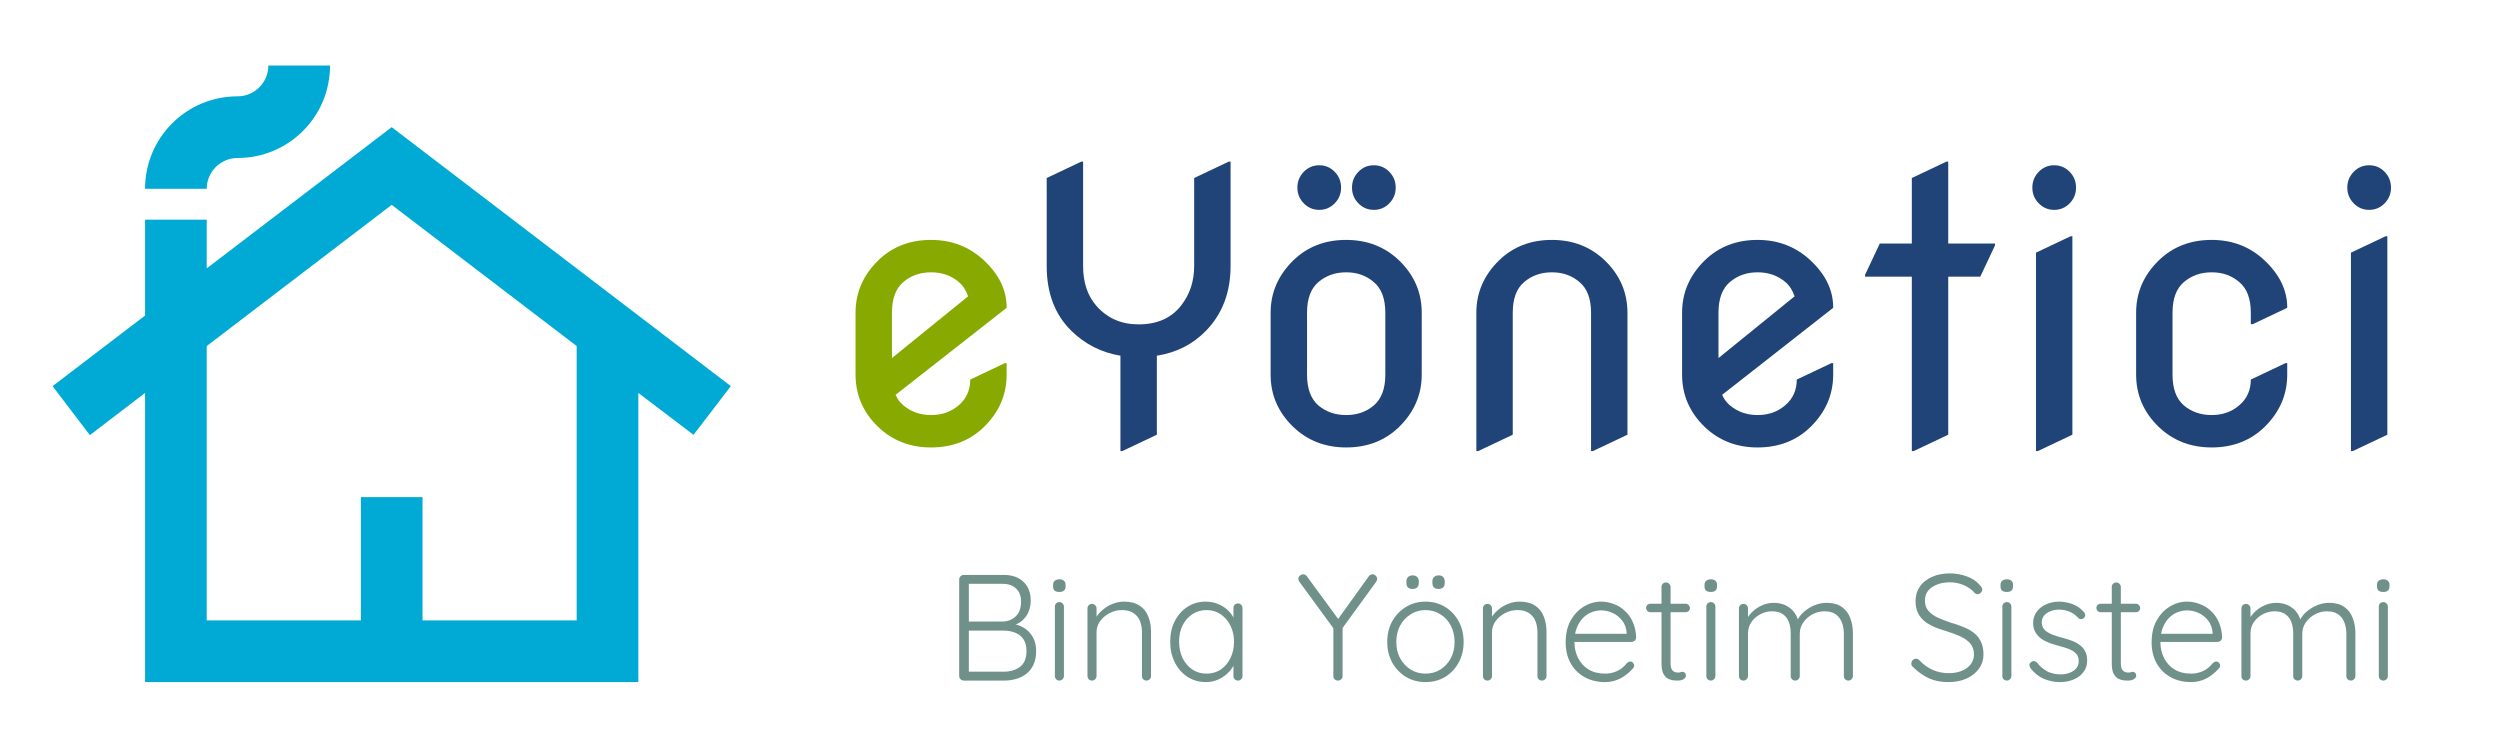
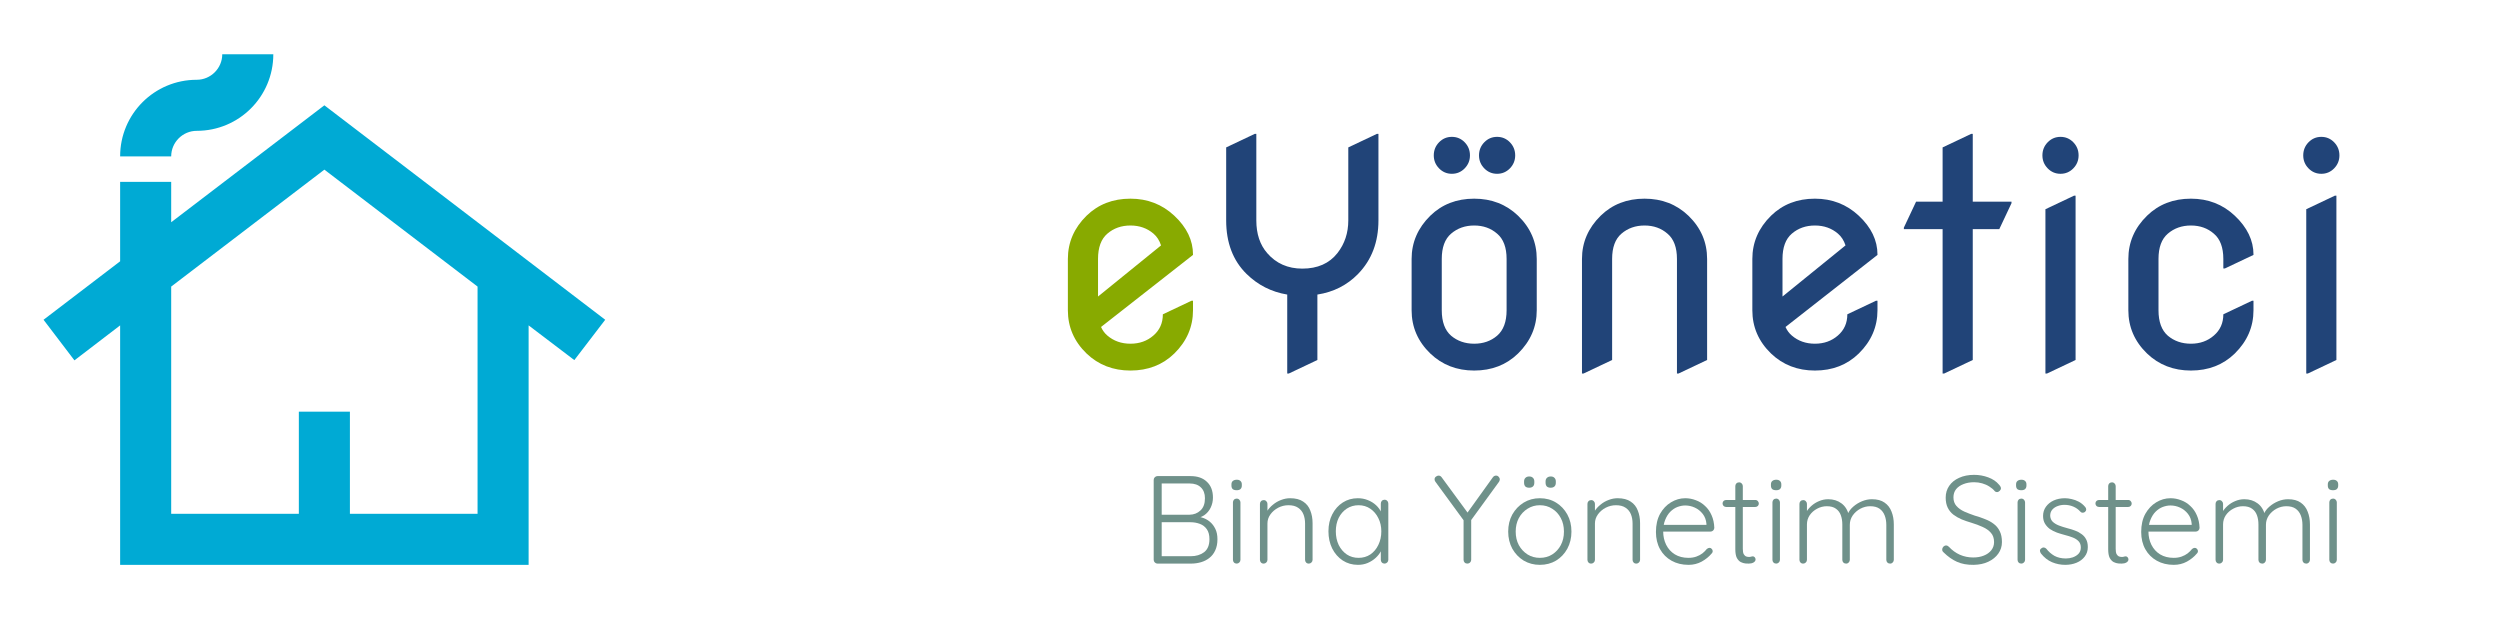
- <svg xmlns="http://www.w3.org/2000/svg" enable-background="new 0 0 24 24" height="160" viewBox="0 0 530 160" width="530" version="1.1" id="svg6" style="fill:#000000">
+ <svg xmlns="http://www.w3.org/2000/svg" enable-background="new 0 0 24 24" height="160" viewBox="0 0 640 160" width="640" version="1.1" id="svg6" style="fill:#000000">
  <defs id="defs10" />
  <rect height="107.59" width="107.59" id="rect2" x="-5.923" y="9.522" style="fill:none;stroke-width:4.483" />
  <path d="m 83.04,26.959 -39.215,29.934 V 46.566 H 30.754 V 66.892 L 11.147,81.859 19.055,92.251 30.754,83.297 V 144.603 H 135.326 V 83.297 l 11.699,8.889 7.908,-10.327 z M 122.255,131.531 H 89.576 V 105.388 H 76.504 v 26.143 H 43.825 V 73.363 L 83.04,43.429 122.255,73.363 Z M 69.968,13.887 c 0,10.849 -8.758,19.607 -19.607,19.607 -3.595,0 -6.536,2.941 -6.536,6.536 H 30.754 c 0,-10.849 8.758,-19.607 19.607,-19.607 3.595,0 6.536,-2.941 6.536,-6.536 z" id="path4" style="fill:#00aad4;stroke-width:6.536" />
  <g aria-label="Beste" style="font-style:normal;font-weight:normal;font-size:40px;line-height:1.25;font-family:sans-serif;letter-spacing:0px;word-spacing:0px;fill:#214478;fill-opacity:1;stroke:none" id="text824" transform="translate(16.94278)">
    <g style="font-size:96px;stroke-width:4.483" id="text1511" aria-label="eYönetici" transform="translate(0,-1.320983)">
-       <path id="path57614" style="font-family:'Nova Round';-inkscape-font-specification:'Nova Round';fill:#88aa00;fill-opacity:1;stroke-width:3.691" d="m 196.466,78.31 v 2.432 q 0,6.368 -4.786,11.077 -4.477,4.361 -11.231,4.361 -6.677,0 -11.231,-4.361 -4.786,-4.631 -4.786,-11.077 V 67.619 q 0,-6.368 4.786,-11.077 4.477,-4.361 11.231,-4.361 6.561,0 11.231,4.361 4.786,4.477 4.786,9.958 v 0.077 l -23.543,18.449 q 0.579,1.312 1.621,2.2 2.432,2.084 5.905,2.084 3.474,0 5.867,-2.084 2.432,-2.084 2.432,-5.442 l 7.333,-3.474 z M 172.151,77.229 188.284,64.145 q -0.618,-1.891 -1.93,-3.01 -2.432,-2.084 -5.905,-2.084 -3.474,0 -5.905,2.084 -2.393,2.046 -2.393,6.484 z" />
-       <path id="path57616" style="font-family:'Nova Round';-inkscape-font-specification:'Nova Round';stroke-width:3.691" d="M 220.588,96.952 V 76.728 Q 214.529,75.724 210.167,71.44 204.957,66.307 204.957,57.738 V 39.058 l 7.333,-3.474 h 0.386 v 22.154 q 0,5.172 2.779,8.375 3.435,3.975 8.993,3.975 5.867,0 8.993,-3.975 2.779,-3.551 2.779,-8.375 V 39.058 l 7.333,-3.474 h 0.386 v 22.154 q 0,8.337 -5.21,13.702 -4.207,4.323 -10.421,5.288 v 16.751 l -7.333,3.474 z" />
-       <path id="path57618" style="font-family:'Nova Round';-inkscape-font-specification:'Nova Round';stroke-width:3.691" d="m 271.033,44.423 q -1.351,-1.389 -1.351,-3.319 0,-1.968 1.351,-3.358 1.351,-1.389 3.281,-1.389 1.93,0 3.281,1.389 1.351,1.389 1.351,3.358 0,1.93 -1.351,3.319 -1.351,1.389 -3.281,1.389 -1.93,0 -3.281,-1.389 z m -11.579,0 q -1.351,-1.389 -1.351,-3.319 0,-1.968 1.351,-3.358 1.351,-1.389 3.281,-1.389 1.93,0 3.281,1.389 1.351,1.389 1.351,3.358 0,1.93 -1.351,3.319 -1.351,1.389 -3.281,1.389 -1.93,0 -3.281,-1.389 z m -7.024,36.319 V 67.619 q 0,-6.368 4.786,-11.077 4.477,-4.361 11.231,-4.361 6.677,0 11.231,4.361 4.786,4.631 4.786,11.077 v 13.123 q 0,6.368 -4.786,11.077 -4.477,4.361 -11.231,4.361 -6.677,0 -11.231,-4.361 -4.786,-4.631 -4.786,-11.077 z m 7.719,0 q 0,4.439 2.393,6.523 2.432,2.046 5.905,2.046 3.474,0 5.867,-2.046 2.432,-2.084 2.432,-6.523 V 67.619 q 0,-4.439 -2.432,-6.484 -2.393,-2.084 -5.867,-2.084 -3.474,0 -5.905,2.084 -2.393,2.046 -2.393,6.484 z" />
-       <path id="path57620" style="font-family:'Nova Round';-inkscape-font-specification:'Nova Round';stroke-width:3.691" d="M 296.043,96.952 V 67.619 q 0,-6.368 4.786,-11.077 4.477,-4.361 11.231,-4.361 6.677,0 11.231,4.361 4.786,4.631 4.786,11.077 v 25.859 l -7.333,3.474 h -0.386 V 67.619 q 0,-4.439 -2.432,-6.484 -2.393,-2.084 -5.867,-2.084 -3.474,0 -5.905,2.084 -2.393,2.046 -2.393,6.484 v 25.859 l -7.333,3.474 z" />
-       <path id="path57622" style="font-family:'Nova Round';-inkscape-font-specification:'Nova Round';stroke-width:3.691" d="m 371.691,78.31 v 2.432 q 0,6.368 -4.786,11.077 -4.477,4.361 -11.231,4.361 -6.677,0 -11.231,-4.361 -4.786,-4.631 -4.786,-11.077 V 67.619 q 0,-6.368 4.786,-11.077 4.477,-4.361 11.231,-4.361 6.561,0 11.231,4.361 4.786,4.477 4.786,9.958 v 0.077 l -23.543,18.449 q 0.579,1.312 1.621,2.2 2.432,2.084 5.905,2.084 3.474,0 5.867,-2.084 2.432,-2.084 2.432,-5.442 l 7.333,-3.474 z m -24.315,-1.081 16.133,-13.084 q -0.618,-1.891 -1.93,-3.01 -2.432,-2.084 -5.905,-2.084 -3.474,0 -5.905,2.084 -2.393,2.046 -2.393,6.484 z" />
-       <path id="path57624" style="font-family:'Nova Round';-inkscape-font-specification:'Nova Round';stroke-width:3.691" d="m 388.364,96.952 v -36.975 h -9.919 v -0.386 l 3.126,-6.638 h 6.793 V 39.058 l 7.333,-3.474 h 0.386 v 17.368 h 9.919 v 0.386 l -3.126,6.638 h -6.793 v 33.501 l -7.333,3.474 z" />
-       <path id="path57626" style="font-family:'Nova Round';-inkscape-font-specification:'Nova Round';stroke-width:3.691" d="m 415.265,44.423 q -1.351,-1.389 -1.351,-3.319 0,-1.968 1.351,-3.358 1.351,-1.389 3.281,-1.389 1.93,0 3.281,1.389 1.351,1.389 1.351,3.358 0,1.93 -1.351,3.319 -1.351,1.389 -3.281,1.389 -1.93,0 -3.281,-1.389 z m -0.579,52.529 V 54.882 l 7.333,-3.474 h 0.386 v 42.069 l -7.333,3.474 z" />
-       <path id="path57628" style="font-family:'Nova Round';-inkscape-font-specification:'Nova Round';stroke-width:3.691" d="m 467.949,78.31 v 2.432 q 0,6.368 -4.786,11.077 -4.477,4.361 -11.231,4.361 -6.677,0 -11.231,-4.361 -4.786,-4.631 -4.786,-11.077 V 67.619 q 0,-6.407 4.786,-11.077 4.477,-4.361 11.231,-4.361 6.6,0 11.231,4.361 4.786,4.516 4.786,9.958 v 0.077 l -7.333,3.474 h -0.386 V 67.619 q 0,-4.439 -2.432,-6.484 -2.393,-2.084 -5.867,-2.084 -3.474,0 -5.905,2.084 -2.393,2.046 -2.393,6.484 v 13.123 q 0,4.439 2.393,6.523 2.432,2.046 5.905,2.046 3.474,0 5.867,-2.084 2.432,-2.084 2.432,-5.442 l 7.333,-3.474 z" />
-       <path id="path57630" style="font-family:'Nova Round';-inkscape-font-specification:'Nova Round';stroke-width:3.691" d="m 482.036,44.423 q -1.351,-1.389 -1.351,-3.319 0,-1.968 1.351,-3.358 1.351,-1.389 3.281,-1.389 1.93,0 3.281,1.389 1.351,1.389 1.351,3.358 0,1.93 -1.351,3.319 -1.351,1.389 -3.281,1.389 -1.93,0 -3.281,-1.389 z m -0.579,52.529 V 54.882 l 7.333,-3.474 h 0.386 v 42.069 l -7.333,3.474 z" />
+       <path id="path57614" style="font-family:'Nova Round';-inkscape-font-specification:'Nova Round';fill:#88aa00;fill-opacity:1;stroke-width:3.691" d="m 288.466,78.31 v 2.432 q 0,6.368 -4.786,11.077 -4.477,4.361 -11.231,4.361 -6.677,0 -11.231,-4.361 -4.786,-4.631 -4.786,-11.077 V 67.619 q 0,-6.368 4.786,-11.077 4.477,-4.361 11.231,-4.361 6.561,0 11.231,4.361 4.786,4.477 4.786,9.958 v 0.077 l -23.543,18.449 q 0.579,1.312 1.621,2.2 2.432,2.084 5.905,2.084 3.474,0 5.867,-2.084 2.432,-2.084 2.432,-5.442 l 7.333,-3.474 z M 264.151,77.229 280.284,64.145 q -0.618,-1.891 -1.93,-3.01 -2.432,-2.084 -5.905,-2.084 -3.474,0 -5.905,2.084 -2.393,2.046 -2.393,6.484 z" />
+       <path id="path57616" style="font-family:'Nova Round';-inkscape-font-specification:'Nova Round';stroke-width:3.691" d="M 312.588,96.952 V 76.728 Q 306.529,75.724 302.167,71.44 296.957,66.307 296.957,57.738 V 39.058 l 7.333,-3.474 h 0.386 v 22.154 q 0,5.172 2.779,8.375 3.435,3.975 8.993,3.975 5.867,0 8.993,-3.975 2.779,-3.551 2.779,-8.375 V 39.058 l 7.333,-3.474 h 0.386 v 22.154 q 0,8.337 -5.21,13.702 -4.207,4.323 -10.421,5.288 v 16.751 l -7.333,3.474 z" />
+       <path id="path57618" style="font-family:'Nova Round';-inkscape-font-specification:'Nova Round';stroke-width:3.691" d="m 363.033,44.423 q -1.351,-1.389 -1.351,-3.319 0,-1.968 1.351,-3.358 1.351,-1.389 3.281,-1.389 1.93,0 3.281,1.389 1.351,1.389 1.351,3.358 0,1.93 -1.351,3.319 -1.351,1.389 -3.281,1.389 -1.93,0 -3.281,-1.389 z m -11.579,0 q -1.351,-1.389 -1.351,-3.319 0,-1.968 1.351,-3.358 1.351,-1.389 3.281,-1.389 1.93,0 3.281,1.389 1.351,1.389 1.351,3.358 0,1.93 -1.351,3.319 -1.351,1.389 -3.281,1.389 -1.93,0 -3.281,-1.389 z m -7.024,36.319 V 67.619 q 0,-6.368 4.786,-11.077 4.477,-4.361 11.231,-4.361 6.677,0 11.231,4.361 4.786,4.631 4.786,11.077 v 13.123 q 0,6.368 -4.786,11.077 -4.477,4.361 -11.231,4.361 -6.677,0 -11.231,-4.361 -4.786,-4.631 -4.786,-11.077 z m 7.719,0 q 0,4.439 2.393,6.523 2.432,2.046 5.905,2.046 3.474,0 5.867,-2.046 2.432,-2.084 2.432,-6.523 V 67.619 q 0,-4.439 -2.432,-6.484 -2.393,-2.084 -5.867,-2.084 -3.474,0 -5.905,2.084 -2.393,2.046 -2.393,6.484 z" />
+       <path id="path57620" style="font-family:'Nova Round';-inkscape-font-specification:'Nova Round';stroke-width:3.691" d="M 388.043,96.952 V 67.619 q 0,-6.368 4.786,-11.077 4.477,-4.361 11.231,-4.361 6.677,0 11.231,4.361 4.786,4.631 4.786,11.077 v 25.859 l -7.333,3.474 h -0.386 V 67.619 q 0,-4.439 -2.432,-6.484 -2.393,-2.084 -5.867,-2.084 -3.474,0 -5.905,2.084 -2.393,2.046 -2.393,6.484 v 25.859 l -7.333,3.474 z" />
+       <path id="path57622" style="font-family:'Nova Round';-inkscape-font-specification:'Nova Round';stroke-width:3.691" d="m 463.691,78.31 v 2.432 q 0,6.368 -4.786,11.077 -4.477,4.361 -11.231,4.361 -6.677,0 -11.231,-4.361 -4.786,-4.631 -4.786,-11.077 V 67.619 q 0,-6.368 4.786,-11.077 4.477,-4.361 11.231,-4.361 6.561,0 11.231,4.361 4.786,4.477 4.786,9.958 v 0.077 l -23.543,18.449 q 0.579,1.312 1.621,2.2 2.432,2.084 5.905,2.084 3.474,0 5.867,-2.084 2.432,-2.084 2.432,-5.442 l 7.333,-3.474 z m -24.315,-1.081 16.133,-13.084 q -0.618,-1.891 -1.93,-3.01 -2.432,-2.084 -5.905,-2.084 -3.474,0 -5.905,2.084 -2.393,2.046 -2.393,6.484 z" />
+       <path id="path57624" style="font-family:'Nova Round';-inkscape-font-specification:'Nova Round';stroke-width:3.691" d="m 480.364,96.952 v -36.975 h -9.919 v -0.386 l 3.126,-6.638 h 6.793 V 39.058 l 7.333,-3.474 h 0.386 v 17.368 h 9.919 v 0.386 l -3.126,6.638 h -6.793 v 33.501 l -7.333,3.474 z" />
+       <path id="path57626" style="font-family:'Nova Round';-inkscape-font-specification:'Nova Round';stroke-width:3.691" d="m 507.265,44.423 q -1.351,-1.389 -1.351,-3.319 0,-1.968 1.351,-3.358 1.351,-1.389 3.281,-1.389 1.93,0 3.281,1.389 1.351,1.389 1.351,3.358 0,1.93 -1.351,3.319 -1.351,1.389 -3.281,1.389 -1.93,0 -3.281,-1.389 z m -0.579,52.529 V 54.882 l 7.333,-3.474 h 0.386 v 42.069 l -7.333,3.474 z" />
+       <path id="path57628" style="font-family:'Nova Round';-inkscape-font-specification:'Nova Round';stroke-width:3.691" d="m 559.949,78.31 v 2.432 q 0,6.368 -4.786,11.077 -4.477,4.361 -11.231,4.361 -6.677,0 -11.231,-4.361 -4.786,-4.631 -4.786,-11.077 V 67.619 q 0,-6.407 4.786,-11.077 4.477,-4.361 11.231,-4.361 6.6,0 11.231,4.361 4.786,4.516 4.786,9.958 v 0.077 l -7.333,3.474 h -0.386 V 67.619 q 0,-4.439 -2.432,-6.484 -2.393,-2.084 -5.867,-2.084 -3.474,0 -5.905,2.084 -2.393,2.046 -2.393,6.484 v 13.123 q 0,4.439 2.393,6.523 2.432,2.046 5.905,2.046 3.474,0 5.867,-2.084 2.432,-2.084 2.432,-5.442 l 7.333,-3.474 z" />
+       <path id="path57630" style="font-family:'Nova Round';-inkscape-font-specification:'Nova Round';stroke-width:3.691" d="m 574.036,44.423 q -1.351,-1.389 -1.351,-3.319 0,-1.968 1.351,-3.358 1.351,-1.389 3.281,-1.389 1.93,0 3.281,1.389 1.351,1.389 1.351,3.358 0,1.93 -1.351,3.319 -1.351,1.389 -3.281,1.389 -1.93,0 -3.281,-1.389 z m -0.579,52.529 V 54.882 l 7.333,-3.474 h 0.386 v 42.069 l -7.333,3.474 z" />
    </g>
-     <g style="font-size:32px" id="text14237" aria-label="Bina Yönetim Sistemi" transform="translate(-118,12.47314)">
+     <g style="font-size:32px" id="text14237" aria-label="Bina Yönetim Sistemi" transform="translate(-26,12.47314)">
      <path id="path60055" style="font-family:Quicksand;-inkscape-font-specification:Quicksand;fill:#6f918a" d="m 313.843,109.408 q 2.688,0 4.192,1.472 1.536,1.44 1.536,4.032 0,1.344 -0.576,2.56 -0.576,1.216 -1.696,1.984 -1.12,0.736 -2.784,0.832 l -0.128,-0.64 q 1.184,0 2.304,0.352 1.152,0.32 2.048,1.056 0.896,0.736 1.44,1.856 0.544,1.088 0.544,2.656 0,1.664 -0.576,2.88 -0.544,1.184 -1.504,1.92 -0.928,0.736 -2.144,1.088 -1.216,0.352 -2.528,0.352 h -8.608 q -0.384,0 -0.672,-0.288 -0.288,-0.288 -0.288,-0.672 v -20.48 q 0,-0.384 0.288,-0.672 0.288,-0.288 0.672,-0.288 z m -0.256,1.888 h -7.52 l 0.384,-0.576 v 9.056 l -0.352,-0.48 h 7.488 q 1.664,-0.032 2.784,-1.088 1.152,-1.056 1.152,-3.136 0,-1.76 -1.024,-2.752 -1.024,-1.024 -2.912,-1.024 z m 0.224,9.92 h -7.52 l 0.16,-0.192 v 9.184 l -0.192,-0.288 h 7.616 q 2.048,0 3.424,-1.024 1.376,-1.056 1.376,-3.328 0,-1.6 -0.672,-2.56 -0.672,-0.96 -1.792,-1.376 -1.12,-0.416 -2.4,-0.416 z" />
      <path id="path60057" style="font-family:Quicksand;-inkscape-font-specification:Quicksand;fill:#6f918a" d="m 326.611,130.848 q 0,0.384 -0.288,0.672 -0.288,0.288 -0.672,0.288 -0.416,0 -0.704,-0.288 -0.256,-0.288 -0.256,-0.672 v -14.72 q 0,-0.384 0.256,-0.672 0.288,-0.288 0.704,-0.288 0.416,0 0.672,0.288 0.288,0.288 0.288,0.672 z m -0.96,-17.824 q -0.672,0 -1.024,-0.288 -0.32,-0.32 -0.32,-0.896 v -0.32 q 0,-0.576 0.352,-0.864 0.384,-0.32 1.024,-0.32 0.608,0 0.928,0.32 0.352,0.288 0.352,0.864 v 0.32 q 0,0.576 -0.352,0.896 -0.32,0.288 -0.96,0.288 z" />
      <path id="path60059" style="font-family:Quicksand;-inkscape-font-specification:Quicksand;fill:#6f918a" d="m 339.315,115.072 q 2.112,0 3.36,0.864 1.28,0.832 1.824,2.304 0.576,1.44 0.576,3.2 v 9.408 q 0,0.384 -0.288,0.672 -0.288,0.288 -0.672,0.288 -0.448,0 -0.704,-0.288 -0.256,-0.288 -0.256,-0.672 v -9.312 q 0,-1.28 -0.416,-2.336 -0.416,-1.056 -1.376,-1.696 -0.928,-0.64 -2.464,-0.64 -1.376,0 -2.624,0.64 -1.216,0.64 -1.984,1.696 -0.768,1.056 -0.768,2.336 v 9.312 q 0,0.384 -0.288,0.672 -0.288,0.288 -0.672,0.288 -0.448,0 -0.704,-0.288 -0.256,-0.288 -0.256,-0.672 v -14.336 q 0,-0.384 0.256,-0.672 0.288,-0.288 0.704,-0.288 0.416,0 0.672,0.288 0.288,0.288 0.288,0.672 v 2.688 l -0.736,1.152 q 0.064,-1.024 0.64,-1.952 0.608,-0.96 1.536,-1.696 0.928,-0.768 2.048,-1.184 1.152,-0.448 2.304,-0.448 z" />
      <path id="path60061" style="font-family:Quicksand;-inkscape-font-specification:Quicksand;fill:#6f918a" d="m 363.507,115.456 q 0.416,0 0.672,0.288 0.288,0.288 0.288,0.704 v 14.4 q 0,0.384 -0.288,0.672 -0.288,0.288 -0.672,0.288 -0.416,0 -0.704,-0.288 -0.256,-0.288 -0.256,-0.672 v -3.808 l 0.544,-0.256 q 0,0.896 -0.512,1.824 -0.48,0.928 -1.344,1.728 -0.864,0.8 -2.048,1.312 -1.152,0.48 -2.496,0.48 -2.176,0 -3.904,-1.12 -1.696,-1.12 -2.688,-3.072 -0.96,-1.952 -0.96,-4.384 0,-2.496 0.992,-4.384 0.992,-1.92 2.688,-3.008 1.696,-1.088 3.84,-1.088 1.376,0 2.56,0.48 1.216,0.48 2.112,1.312 0.896,0.832 1.376,1.92 0.512,1.056 0.512,2.208 l -0.672,-0.48 v -4.064 q 0,-0.416 0.256,-0.704 0.288,-0.288 0.704,-0.288 z m -6.656,14.88 q 1.696,0 3.008,-0.864 1.312,-0.896 2.048,-2.432 0.768,-1.568 0.768,-3.488 0,-1.888 -0.768,-3.392 -0.736,-1.504 -2.048,-2.4 -1.312,-0.896 -3.008,-0.896 -1.664,0 -3.008,0.864 -1.312,0.864 -2.08,2.368 -0.736,1.504 -0.736,3.456 0,1.92 0.736,3.488 0.768,1.536 2.08,2.432 1.312,0.864 3.008,0.864 z" />
      <path id="path60063" style="font-family:Quicksand;-inkscape-font-specification:Quicksand;fill:#6f918a" d="m 392.051,109.28 q 0.416,0 0.672,0.32 0.288,0.288 0.288,0.64 0,0.16 -0.064,0.32 -0.032,0.128 -0.128,0.288 l -7.52,10.336 0.384,-1.248 v 10.912 q 0,0.384 -0.288,0.672 -0.288,0.288 -0.704,0.288 -0.416,0 -0.704,-0.288 -0.256,-0.288 -0.256,-0.672 v -10.688 l 0.16,0.768 -7.328,-10.016 q -0.128,-0.16 -0.192,-0.32 -0.064,-0.192 -0.064,-0.352 0,-0.416 0.32,-0.672 0.352,-0.288 0.704,-0.288 0.48,0 0.8,0.448 l 6.88,9.376 -0.48,-0.064 6.688,-9.312 q 0.32,-0.448 0.832,-0.448 z" />
      <path id="path60065" style="font-family:Quicksand;-inkscape-font-specification:Quicksand;fill:#6f918a" d="m 411.347,123.616 q 0,2.432 -1.056,4.384 -1.056,1.92 -2.88,3.04 -1.824,1.088 -4.16,1.088 -2.272,0 -4.128,-1.088 -1.824,-1.12 -2.912,-3.04 -1.056,-1.952 -1.056,-4.384 0,-2.464 1.056,-4.384 1.088,-1.92 2.912,-3.04 1.856,-1.12 4.128,-1.12 2.336,0 4.16,1.12 1.824,1.12 2.88,3.04 1.056,1.92 1.056,4.384 z m -1.92,0 q 0,-1.952 -0.8,-3.456 -0.8,-1.536 -2.208,-2.4 -1.376,-0.896 -3.168,-0.896 -1.728,0 -3.136,0.896 -1.408,0.864 -2.24,2.4 -0.8,1.504 -0.8,3.456 0,1.952 0.8,3.456 0.832,1.504 2.24,2.4 1.408,0.864 3.136,0.864 1.792,0 3.168,-0.864 1.408,-0.896 2.208,-2.4 0.8,-1.504 0.8,-3.456 z m -3.392,-11.232 q -0.64,0 -0.992,-0.32 -0.32,-0.352 -0.32,-0.96 v -0.32 q 0,-0.608 0.352,-0.928 0.352,-0.352 0.992,-0.352 0.608,0 0.928,0.352 0.352,0.32 0.352,0.928 v 0.32 q 0,0.64 -0.352,0.96 -0.352,0.32 -0.96,0.32 z m -5.504,0 q -0.64,0 -0.992,-0.32 -0.32,-0.352 -0.32,-0.96 v -0.32 q 0,-0.608 0.352,-0.928 0.352,-0.352 0.96,-0.352 0.64,0 0.96,0.352 0.352,0.32 0.352,0.928 v 0.32 q 0,0.64 -0.352,0.96 -0.352,0.32 -0.96,0.32 z" />
      <path id="path60067" style="font-family:Quicksand;-inkscape-font-specification:Quicksand;fill:#6f918a" d="m 423.155,115.072 q 2.112,0 3.36,0.864 1.28,0.832 1.824,2.304 0.576,1.44 0.576,3.2 v 9.408 q 0,0.384 -0.288,0.672 -0.288,0.288 -0.672,0.288 -0.448,0 -0.704,-0.288 -0.256,-0.288 -0.256,-0.672 v -9.312 q 0,-1.28 -0.416,-2.336 -0.416,-1.056 -1.376,-1.696 -0.928,-0.64 -2.464,-0.64 -1.376,0 -2.624,0.64 -1.216,0.64 -1.984,1.696 -0.768,1.056 -0.768,2.336 v 9.312 q 0,0.384 -0.288,0.672 -0.288,0.288 -0.672,0.288 -0.448,0 -0.704,-0.288 -0.256,-0.288 -0.256,-0.672 v -14.336 q 0,-0.384 0.256,-0.672 0.288,-0.288 0.704,-0.288 0.416,0 0.672,0.288 0.288,0.288 0.288,0.672 v 2.688 l -0.736,1.152 q 0.064,-1.024 0.64,-1.952 0.608,-0.96 1.536,-1.696 0.928,-0.768 2.048,-1.184 1.152,-0.448 2.304,-0.448 z" />
      <path id="path60069" style="font-family:Quicksand;-inkscape-font-specification:Quicksand;fill:#6f918a" d="m 441.33,132.128 q -2.464,0 -4.352,-1.056 -1.888,-1.056 -2.944,-2.944 -1.056,-1.888 -1.056,-4.416 0,-2.72 1.056,-4.64 1.088,-1.92 2.784,-2.944 1.728,-1.056 3.648,-1.056 1.408,0 2.72,0.512 1.344,0.48 2.368,1.472 1.056,0.96 1.664,2.368 0.64,1.408 0.704,3.264 -0.032,0.384 -0.32,0.672 -0.288,0.256 -0.672,0.256 h -12.832 l -0.384,-1.728 h 12.608 l -0.416,0.384 v -0.64 q -0.128,-1.504 -0.96,-2.56 -0.832,-1.056 -2.016,-1.6 -1.184,-0.544 -2.464,-0.544 -0.96,0 -1.984,0.384 -0.992,0.384 -1.824,1.216 -0.8,0.8 -1.312,2.08 -0.512,1.248 -0.512,2.976 0,1.888 0.768,3.424 0.768,1.536 2.208,2.432 1.472,0.896 3.488,0.896 1.12,0 2.016,-0.32 0.896,-0.32 1.568,-0.832 0.672,-0.544 1.12,-1.12 0.352,-0.288 0.704,-0.288 0.32,0 0.544,0.256 0.256,0.256 0.256,0.576 0,0.384 -0.32,0.672 -0.96,1.152 -2.496,2.016 -1.536,0.832 -3.36,0.832 z" />
      <path id="path60071" style="font-family:Quicksand;-inkscape-font-specification:Quicksand;fill:#6f918a" d="m 450.962,115.52 h 7.456 q 0.384,0 0.64,0.288 0.256,0.256 0.256,0.64 0,0.352 -0.256,0.608 -0.256,0.256 -0.64,0.256 h -7.456 q -0.384,0 -0.672,-0.256 -0.256,-0.288 -0.256,-0.64 0,-0.384 0.256,-0.64 0.288,-0.256 0.672,-0.256 z m 3.296,-4.512 q 0.416,0 0.672,0.288 0.288,0.288 0.288,0.672 v 16.064 q 0,0.896 0.224,1.344 0.256,0.448 0.64,0.608 0.384,0.128 0.768,0.128 0.256,0 0.448,-0.064 0.224,-0.096 0.48,-0.096 0.288,0 0.48,0.224 0.224,0.224 0.224,0.576 0,0.448 -0.512,0.768 -0.512,0.288 -1.216,0.288 -0.288,0 -0.864,-0.032 -0.576,-0.064 -1.184,-0.352 -0.608,-0.32 -1.024,-1.088 -0.384,-0.768 -0.384,-2.208 v -16.16 q 0,-0.384 0.256,-0.672 0.288,-0.288 0.704,-0.288 z" />
      <path id="path60073" style="font-family:Quicksand;-inkscape-font-specification:Quicksand;fill:#6f918a" d="m 464.722,130.848 q 0,0.384 -0.288,0.672 -0.288,0.288 -0.672,0.288 -0.416,0 -0.704,-0.288 -0.256,-0.288 -0.256,-0.672 v -14.72 q 0,-0.384 0.256,-0.672 0.288,-0.288 0.704,-0.288 0.416,0 0.672,0.288 0.288,0.288 0.288,0.672 z m -0.96,-17.824 q -0.672,0 -1.024,-0.288 -0.32,-0.32 -0.32,-0.896 v -0.32 q 0,-0.576 0.352,-0.864 0.384,-0.32 1.024,-0.32 0.608,0 0.928,0.32 0.352,0.288 0.352,0.864 v 0.32 q 0,0.576 -0.352,0.896 -0.32,0.288 -0.96,0.288 z" />
      <path id="path60075" style="font-family:Quicksand;-inkscape-font-specification:Quicksand;fill:#6f918a" d="m 477.074,115.328 q 1.984,0 3.392,1.056 1.408,1.024 1.92,3.072 l -0.448,0.128 0.192,-0.576 q 0.416,-0.96 1.376,-1.792 0.992,-0.864 2.24,-1.376 1.248,-0.512 2.528,-0.512 2.016,0 3.232,0.864 1.248,0.864 1.792,2.336 0.576,1.44 0.576,3.264 v 9.056 q 0,0.384 -0.288,0.672 -0.256,0.288 -0.672,0.288 -0.416,0 -0.704,-0.288 -0.256,-0.288 -0.256,-0.672 v -8.96 q 0,-1.312 -0.416,-2.4 -0.416,-1.088 -1.312,-1.728 -0.896,-0.64 -2.4,-0.64 -1.312,0 -2.528,0.64 -1.184,0.64 -1.952,1.728 -0.736,1.088 -0.736,2.4 v 8.96 q 0,0.384 -0.288,0.672 -0.256,0.288 -0.672,0.288 -0.416,0 -0.704,-0.288 -0.256,-0.288 -0.256,-0.672 v -9.056 q 0,-1.312 -0.384,-2.368 -0.384,-1.056 -1.248,-1.664 -0.864,-0.64 -2.336,-0.64 -1.312,0 -2.496,0.64 -1.152,0.608 -1.888,1.664 -0.704,1.056 -0.704,2.368 v 9.056 q 0,0.384 -0.288,0.672 -0.288,0.288 -0.672,0.288 -0.448,0 -0.704,-0.288 -0.256,-0.288 -0.256,-0.672 v -14.336 q 0,-0.384 0.256,-0.672 0.288,-0.288 0.704,-0.288 0.416,0 0.672,0.288 0.288,0.288 0.288,0.672 v 2.976 l -0.864,1.184 q 0.096,-0.96 0.608,-1.92 0.544,-0.96 1.408,-1.728 0.864,-0.768 1.952,-1.216 1.12,-0.48 2.336,-0.48 z" />
      <path id="path60077" style="font-family:Quicksand;-inkscape-font-specification:Quicksand;fill:#6f918a" d="m 514.29,132.128 q -2.432,0.032 -4.224,-0.768 -1.792,-0.8 -3.424,-2.4 -0.16,-0.128 -0.288,-0.32 -0.096,-0.192 -0.096,-0.448 0,-0.384 0.288,-0.704 0.32,-0.32 0.704,-0.32 0.384,0 0.704,0.32 1.248,1.344 2.816,2.048 1.6,0.704 3.424,0.704 1.536,0 2.72,-0.48 1.216,-0.48 1.92,-1.376 0.704,-0.896 0.704,-2.08 0,-1.472 -0.8,-2.368 -0.8,-0.928 -2.112,-1.504 -1.312,-0.608 -2.912,-1.088 -1.312,-0.384 -2.496,-0.864 -1.184,-0.512 -2.112,-1.216 -0.928,-0.736 -1.44,-1.792 -0.512,-1.056 -0.512,-2.56 0,-1.696 0.896,-3.008 0.896,-1.312 2.528,-2.048 1.664,-0.768 3.84,-0.768 1.888,0 3.616,0.64 1.76,0.64 2.784,1.888 0.48,0.512 0.48,0.928 0,0.32 -0.32,0.64 -0.32,0.32 -0.704,0.32 -0.32,0 -0.544,-0.224 -0.544,-0.672 -1.376,-1.184 -0.832,-0.544 -1.856,-0.832 -0.992,-0.288 -2.08,-0.288 -1.504,0 -2.72,0.48 -1.184,0.448 -1.888,1.312 -0.672,0.864 -0.672,2.08 0,1.344 0.768,2.208 0.768,0.864 2.016,1.44 1.248,0.544 2.656,1.024 1.376,0.384 2.624,0.896 1.28,0.48 2.24,1.216 0.992,0.736 1.536,1.856 0.576,1.12 0.576,2.816 0,1.632 -0.928,2.944 -0.928,1.312 -2.56,2.08 -1.6,0.768 -3.776,0.8 z" />
      <path id="path60079" style="font-family:Quicksand;-inkscape-font-specification:Quicksand;fill:#6f918a" d="m 527.474,130.848 q 0,0.384 -0.288,0.672 -0.288,0.288 -0.672,0.288 -0.416,0 -0.704,-0.288 -0.256,-0.288 -0.256,-0.672 v -14.72 q 0,-0.384 0.256,-0.672 0.288,-0.288 0.704,-0.288 0.416,0 0.672,0.288 0.288,0.288 0.288,0.672 z m -0.96,-17.824 q -0.672,0 -1.024,-0.288 -0.32,-0.32 -0.32,-0.896 v -0.32 q 0,-0.576 0.352,-0.864 0.384,-0.32 1.024,-0.32 0.608,0 0.928,0.32 0.352,0.288 0.352,0.864 v 0.32 q 0,0.576 -0.352,0.896 -0.32,0.288 -0.96,0.288 z" />
      <path id="path60081" style="font-family:Quicksand;-inkscape-font-specification:Quicksand;fill:#6f918a" d="m 531.538,129.216 q -0.256,-0.384 -0.256,-0.736 0.032,-0.384 0.416,-0.608 0.256,-0.224 0.576,-0.192 0.352,0.032 0.64,0.32 0.864,1.12 2.08,1.824 1.248,0.672 2.944,0.672 0.896,0 1.76,-0.288 0.896,-0.32 1.472,-0.928 0.576,-0.64 0.576,-1.6 0,-0.992 -0.576,-1.6 -0.576,-0.608 -1.504,-0.96 -0.896,-0.352 -1.92,-0.608 -1.088,-0.288 -2.112,-0.64 -1.024,-0.384 -1.824,-0.928 -0.768,-0.576 -1.248,-1.376 -0.48,-0.8 -0.48,-1.952 0,-1.344 0.736,-2.368 0.736,-1.024 1.984,-1.6 1.28,-0.576 2.88,-0.576 0.8,0 1.728,0.224 0.928,0.192 1.824,0.672 0.896,0.48 1.6,1.312 0.288,0.288 0.288,0.672 0,0.352 -0.32,0.64 -0.256,0.192 -0.608,0.192 -0.32,0 -0.544,-0.256 -0.768,-0.864 -1.824,-1.312 -1.056,-0.448 -2.272,-0.448 -0.928,0 -1.76,0.32 -0.8,0.288 -1.344,0.896 -0.544,0.608 -0.544,1.6 0.064,0.928 0.64,1.504 0.608,0.576 1.568,0.96 0.992,0.384 2.208,0.704 1.024,0.256 1.952,0.608 0.96,0.352 1.664,0.896 0.736,0.512 1.152,1.312 0.448,0.8 0.448,2.016 0,1.408 -0.8,2.432 -0.768,1.024 -2.08,1.568 -1.312,0.544 -2.912,0.544 -1.728,0 -3.36,-0.672 -1.6,-0.672 -2.848,-2.24 z" />
      <path id="path60083" style="font-family:Quicksand;-inkscape-font-specification:Quicksand;fill:#6f918a" d="m 546.418,115.52 h 7.456 q 0.384,0 0.64,0.288 0.256,0.256 0.256,0.64 0,0.352 -0.256,0.608 -0.256,0.256 -0.64,0.256 h -7.456 q -0.384,0 -0.672,-0.256 -0.256,-0.288 -0.256,-0.64 0,-0.384 0.256,-0.64 0.288,-0.256 0.672,-0.256 z m 3.296,-4.512 q 0.416,0 0.672,0.288 0.288,0.288 0.288,0.672 v 16.064 q 0,0.896 0.224,1.344 0.256,0.448 0.64,0.608 0.384,0.128 0.768,0.128 0.256,0 0.448,-0.064 0.224,-0.096 0.48,-0.096 0.288,0 0.48,0.224 0.224,0.224 0.224,0.576 0,0.448 -0.512,0.768 -0.512,0.288 -1.216,0.288 -0.288,0 -0.864,-0.032 -0.576,-0.064 -1.184,-0.352 -0.608,-0.32 -1.024,-1.088 -0.384,-0.768 -0.384,-2.208 v -16.16 q 0,-0.384 0.256,-0.672 0.288,-0.288 0.704,-0.288 z" />
      <path id="path60085" style="font-family:Quicksand;-inkscape-font-specification:Quicksand;fill:#6f918a" d="m 565.554,132.128 q -2.464,0 -4.352,-1.056 -1.888,-1.056 -2.944,-2.944 -1.056,-1.888 -1.056,-4.416 0,-2.72 1.056,-4.64 1.088,-1.92 2.784,-2.944 1.728,-1.056 3.648,-1.056 1.408,0 2.72,0.512 1.344,0.48 2.368,1.472 1.056,0.96 1.664,2.368 0.64,1.408 0.704,3.264 -0.032,0.384 -0.32,0.672 -0.288,0.256 -0.672,0.256 h -12.832 l -0.384,-1.728 h 12.608 l -0.416,0.384 v -0.64 q -0.128,-1.504 -0.96,-2.56 -0.832,-1.056 -2.016,-1.6 -1.184,-0.544 -2.464,-0.544 -0.96,0 -1.984,0.384 -0.992,0.384 -1.824,1.216 -0.8,0.8 -1.312,2.08 -0.512,1.248 -0.512,2.976 0,1.888 0.768,3.424 0.768,1.536 2.208,2.432 1.472,0.896 3.488,0.896 1.12,0 2.016,-0.32 0.896,-0.32 1.568,-0.832 0.672,-0.544 1.12,-1.12 0.352,-0.288 0.704,-0.288 0.32,0 0.544,0.256 0.256,0.256 0.256,0.576 0,0.384 -0.32,0.672 -0.96,1.152 -2.496,2.016 -1.536,0.832 -3.36,0.832 z" />
      <path id="path60087" style="font-family:Quicksand;-inkscape-font-specification:Quicksand;fill:#6f918a" d="m 583.602,115.328 q 1.984,0 3.392,1.056 1.408,1.024 1.92,3.072 l -0.448,0.128 0.192,-0.576 q 0.416,-0.96 1.376,-1.792 0.992,-0.864 2.24,-1.376 1.248,-0.512 2.528,-0.512 2.016,0 3.232,0.864 1.248,0.864 1.792,2.336 0.576,1.44 0.576,3.264 v 9.056 q 0,0.384 -0.288,0.672 -0.256,0.288 -0.672,0.288 -0.416,0 -0.704,-0.288 -0.256,-0.288 -0.256,-0.672 v -8.96 q 0,-1.312 -0.416,-2.4 -0.416,-1.088 -1.312,-1.728 -0.896,-0.64 -2.4,-0.64 -1.312,0 -2.528,0.64 -1.184,0.64 -1.952,1.728 -0.736,1.088 -0.736,2.4 v 8.96 q 0,0.384 -0.288,0.672 -0.256,0.288 -0.672,0.288 -0.416,0 -0.704,-0.288 -0.256,-0.288 -0.256,-0.672 v -9.056 q 0,-1.312 -0.384,-2.368 -0.384,-1.056 -1.248,-1.664 -0.864,-0.64 -2.336,-0.64 -1.312,0 -2.496,0.64 -1.152,0.608 -1.888,1.664 -0.704,1.056 -0.704,2.368 v 9.056 q 0,0.384 -0.288,0.672 -0.288,0.288 -0.672,0.288 -0.448,0 -0.704,-0.288 -0.256,-0.288 -0.256,-0.672 v -14.336 q 0,-0.384 0.256,-0.672 0.288,-0.288 0.704,-0.288 0.416,0 0.672,0.288 0.288,0.288 0.288,0.672 v 2.976 l -0.864,1.184 q 0.096,-0.96 0.608,-1.92 0.544,-0.96 1.408,-1.728 0.864,-0.768 1.952,-1.216 1.12,-0.48 2.336,-0.48 z" />
      <path id="path60089" style="font-family:Quicksand;-inkscape-font-specification:Quicksand;fill:#6f918a" d="m 607.282,130.848 q 0,0.384 -0.288,0.672 -0.288,0.288 -0.672,0.288 -0.416,0 -0.704,-0.288 -0.256,-0.288 -0.256,-0.672 v -14.72 q 0,-0.384 0.256,-0.672 0.288,-0.288 0.704,-0.288 0.416,0 0.672,0.288 0.288,0.288 0.288,0.672 z m -0.96,-17.824 q -0.672,0 -1.024,-0.288 -0.32,-0.32 -0.32,-0.896 v -0.32 q 0,-0.576 0.352,-0.864 0.384,-0.32 1.024,-0.32 0.608,0 0.928,0.32 0.352,0.288 0.352,0.864 v 0.32 q 0,0.576 -0.352,0.896 -0.32,0.288 -0.96,0.288 z" />
    </g>
  </g>
</svg>
